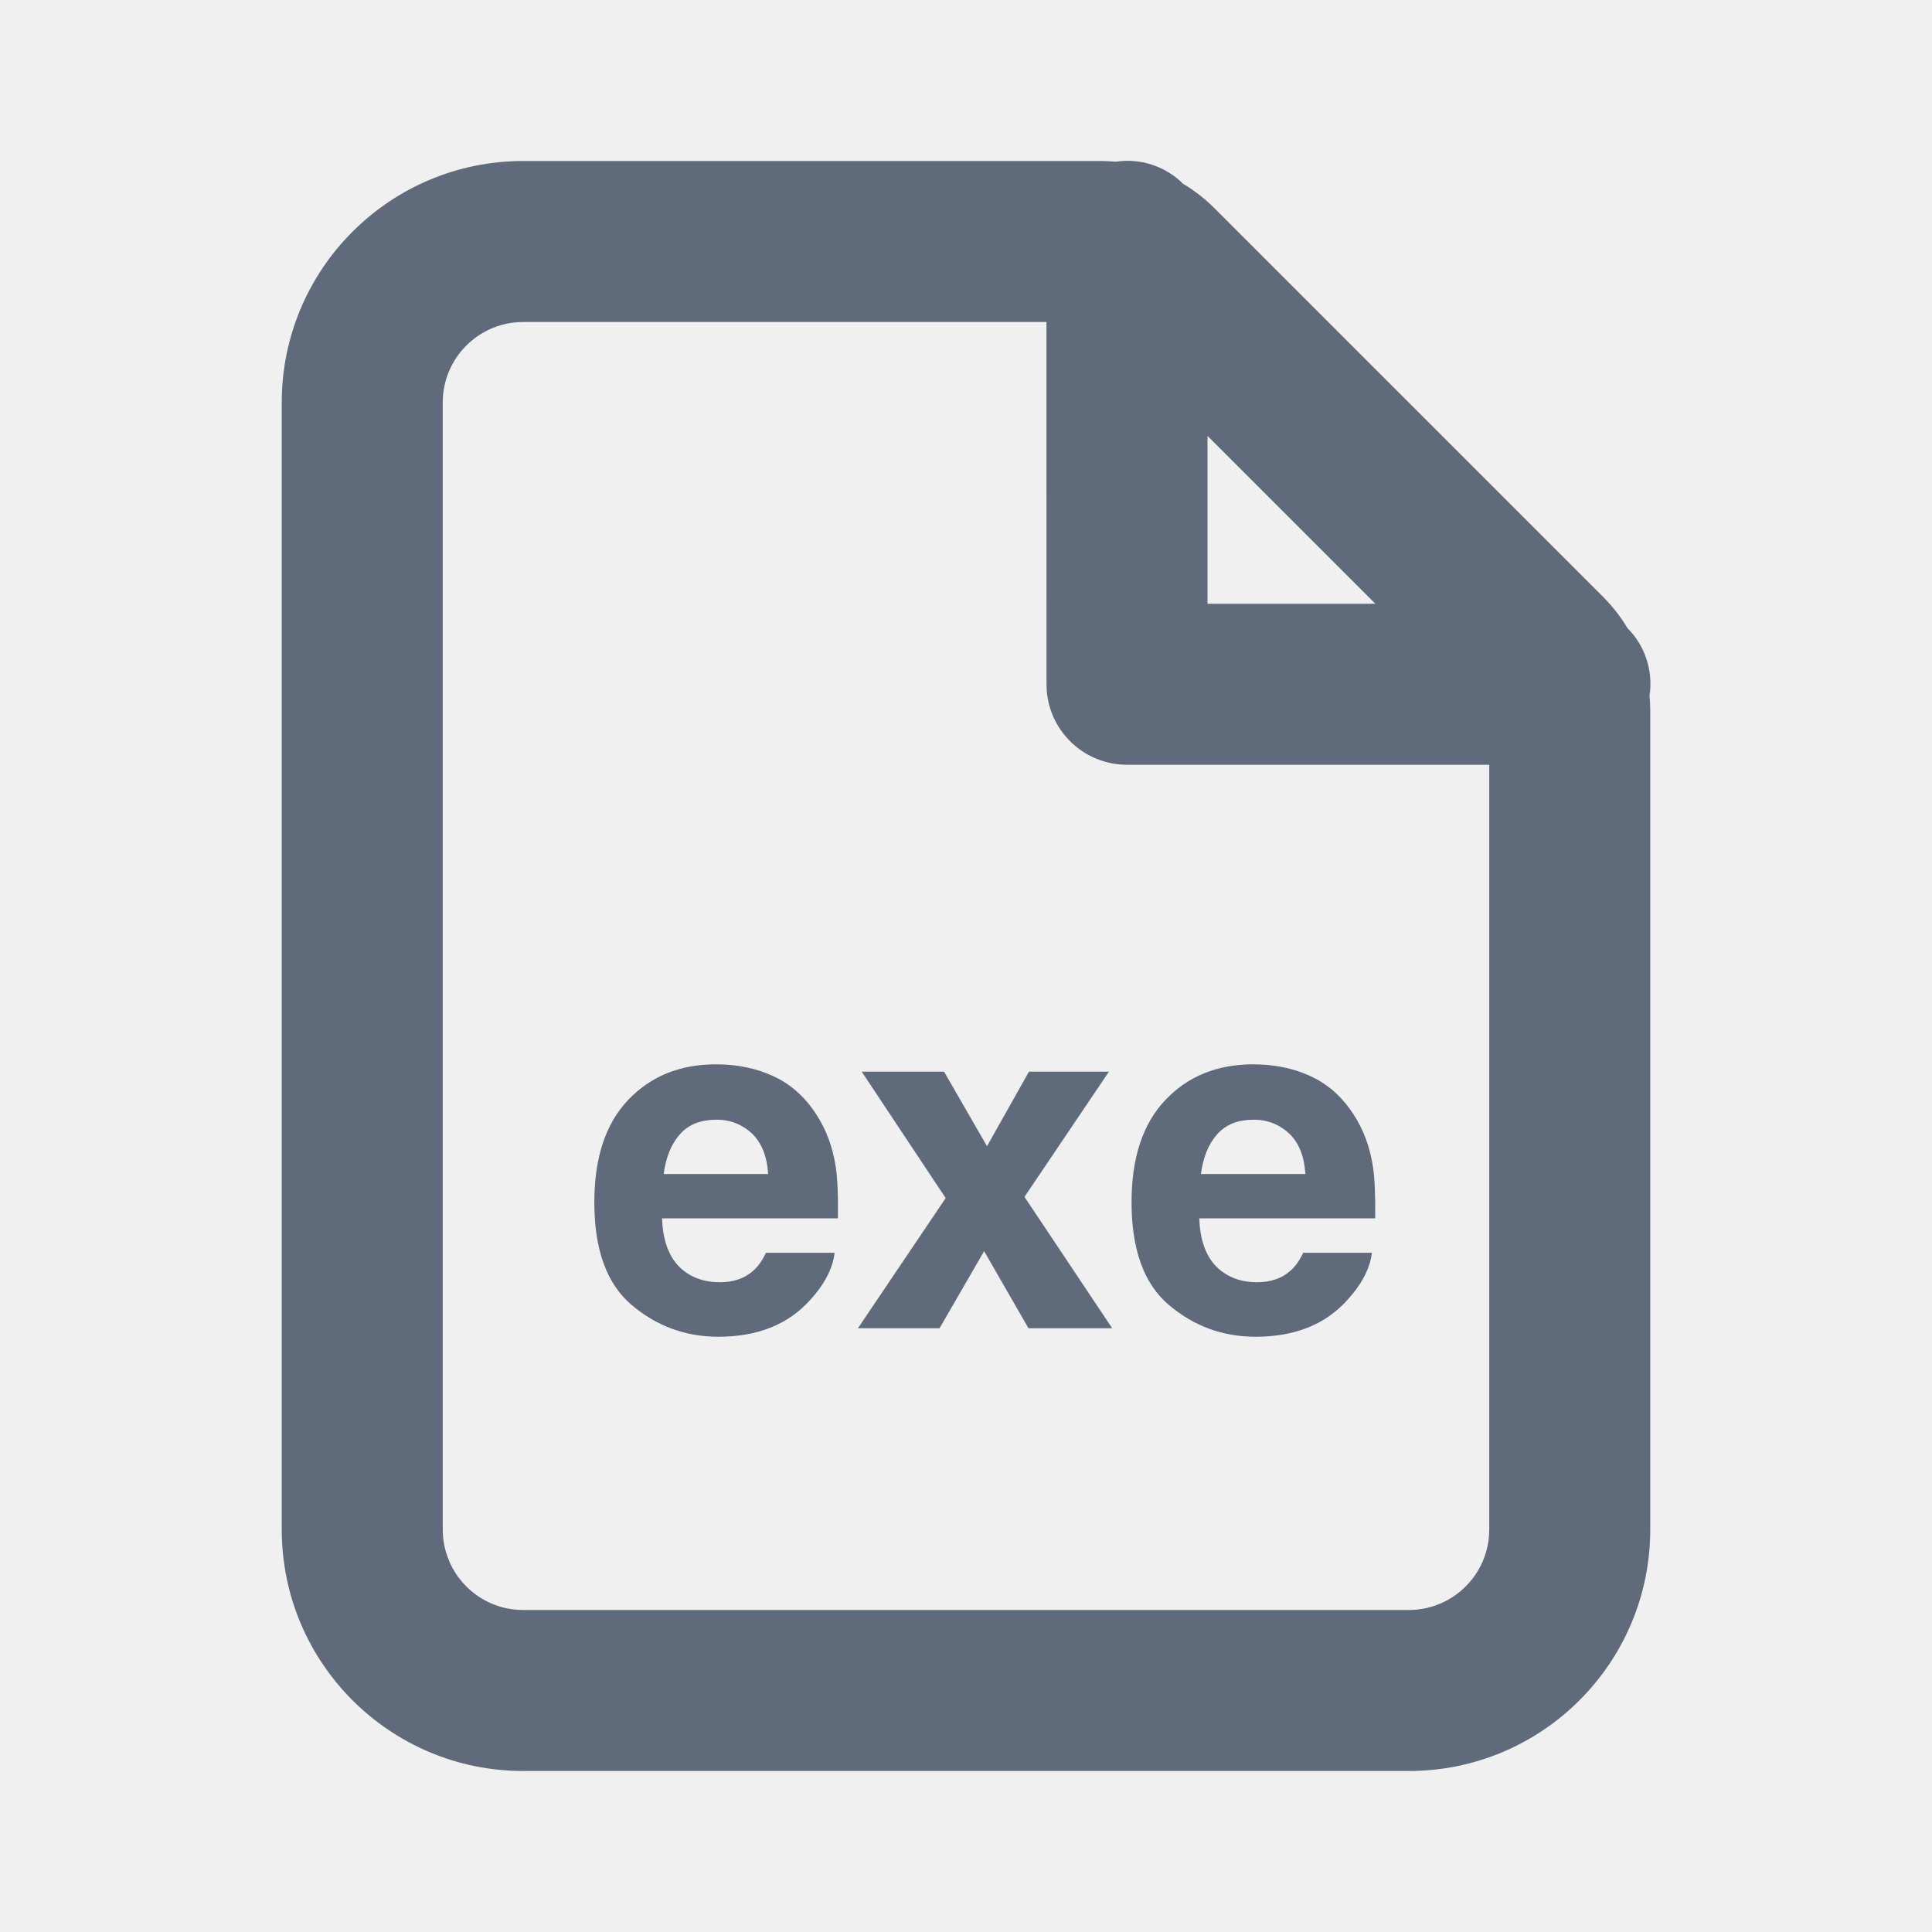
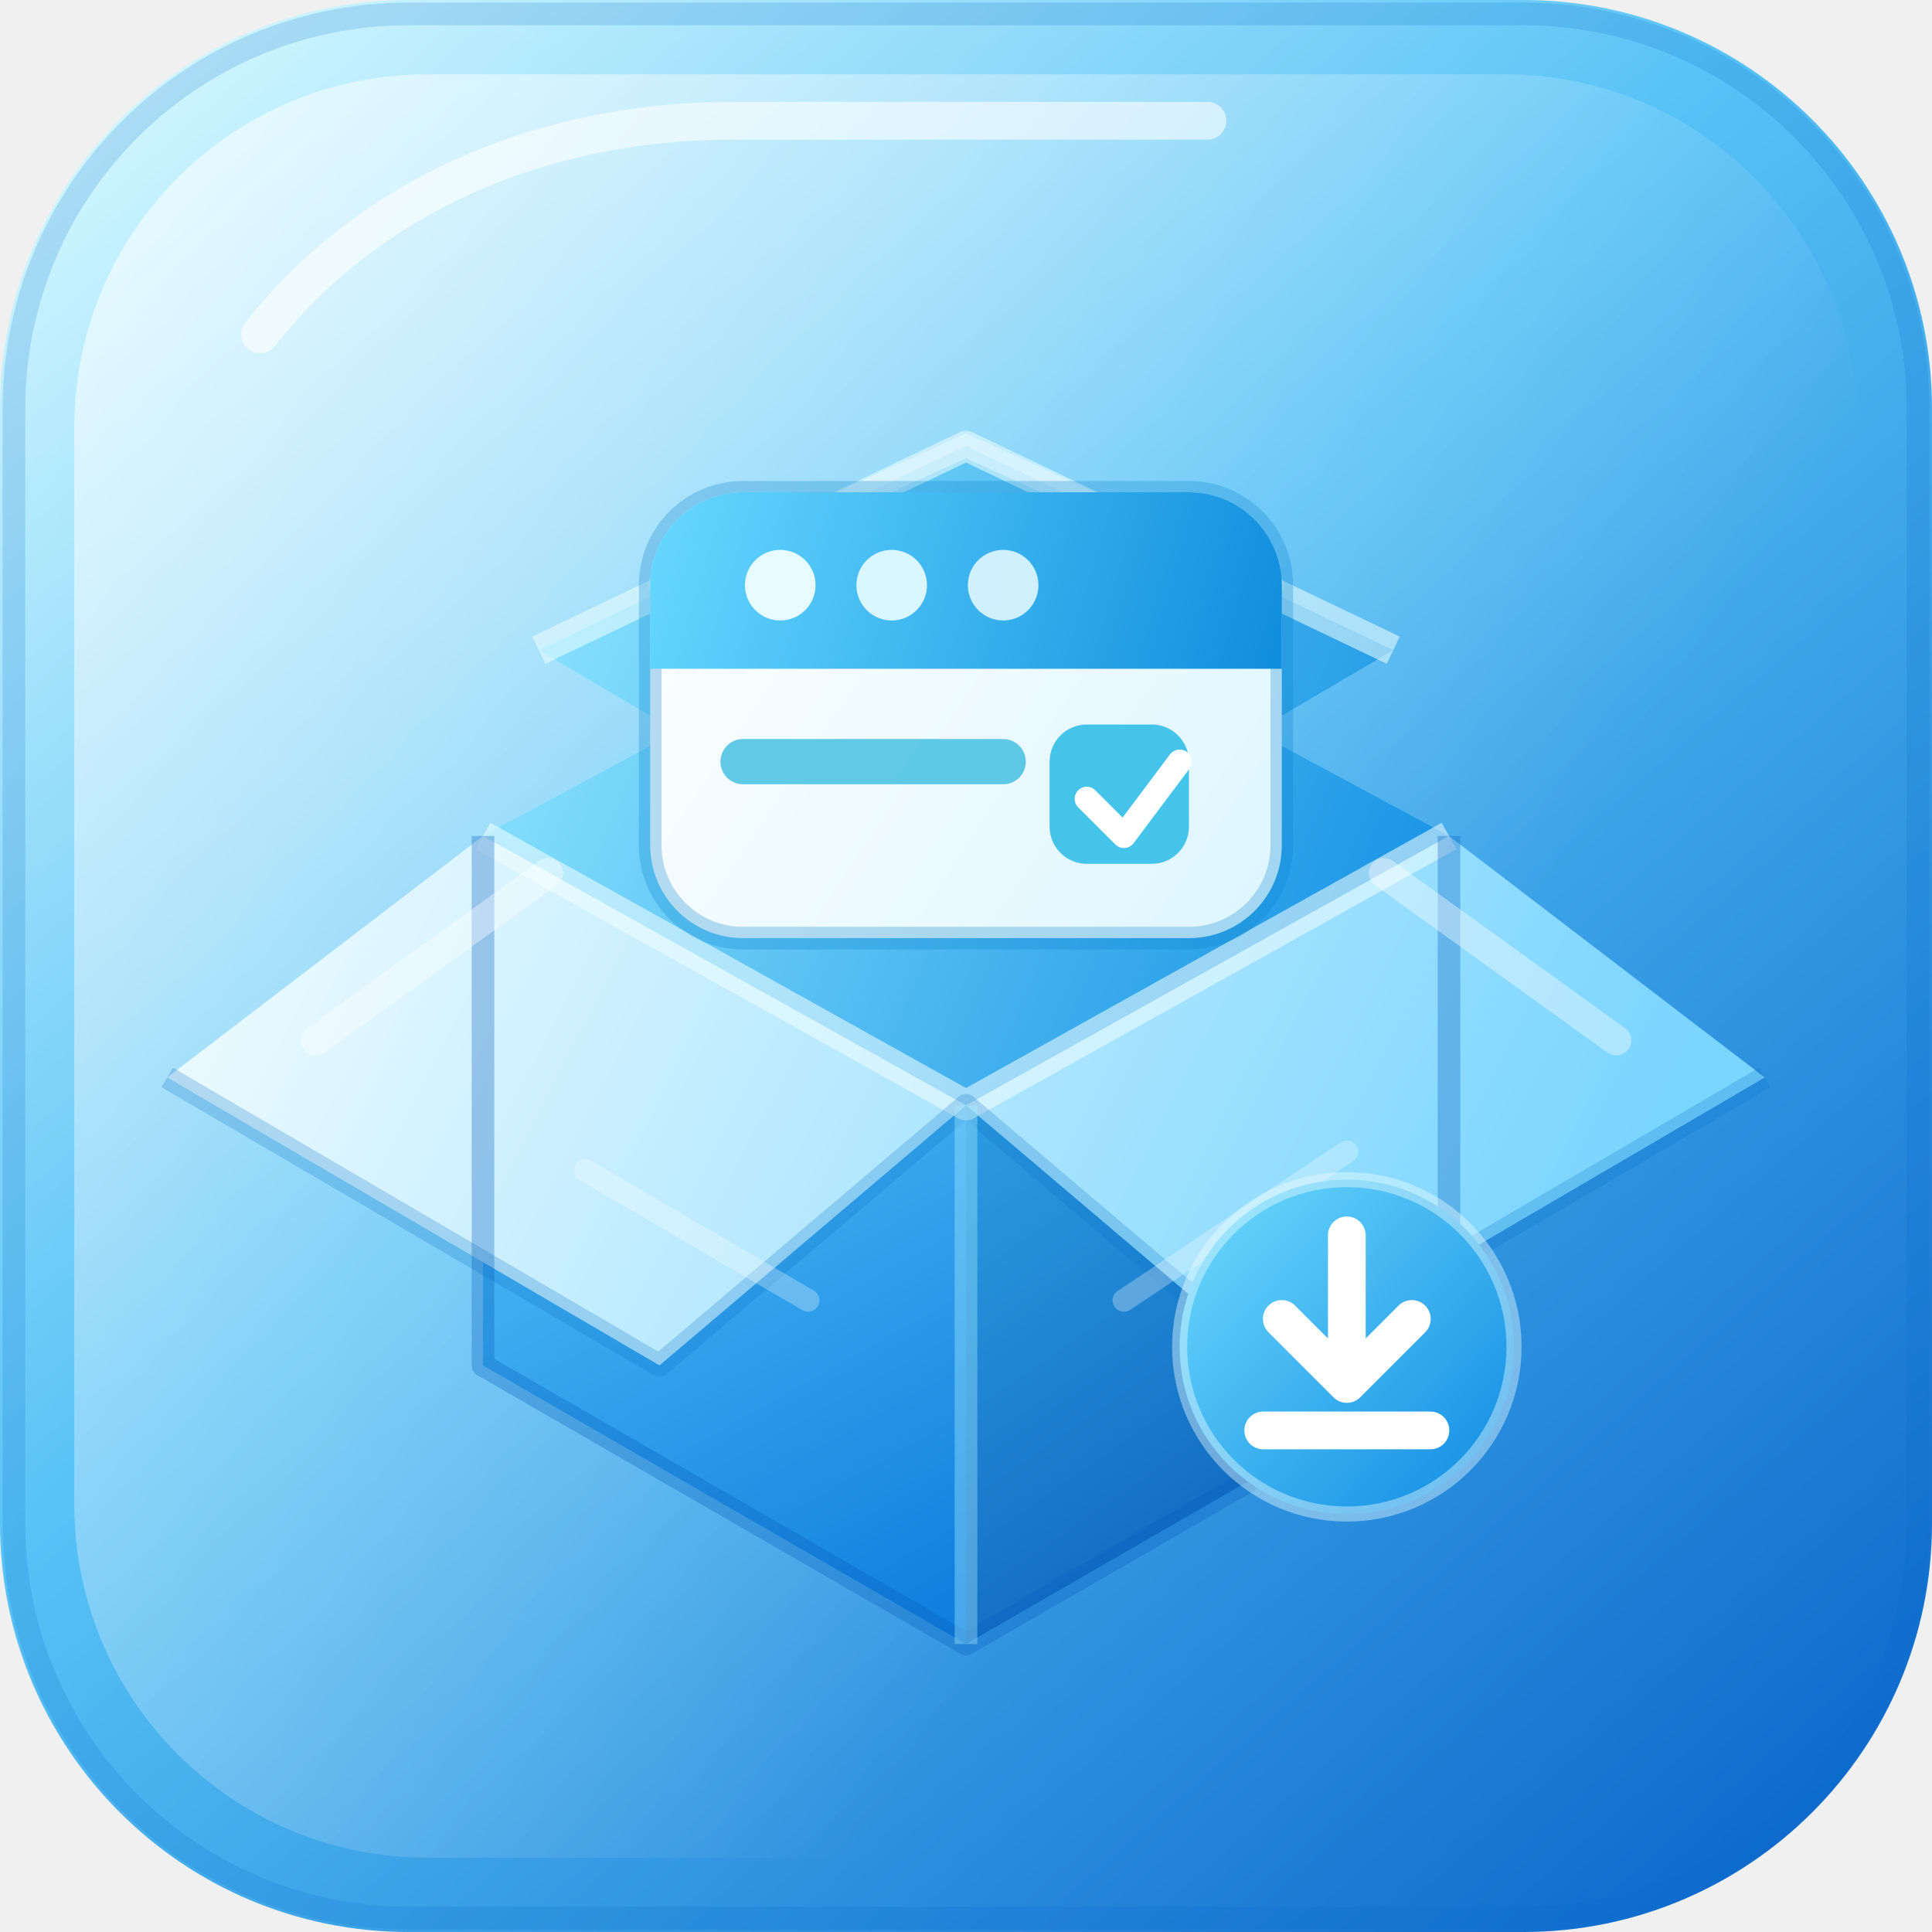
- <svg xmlns="http://www.w3.org/2000/svg" t="1774969172543" class="icon" viewBox="0 0 1024 1024" version="1.1" p-id="12144" width="32" height="32">
-   <path d="M627.499 97.835l-0.363-0.384c5.973 3.563 11.52 7.893 16.533 12.885l205.995 205.995c5.013 5.013 9.323 10.56 12.885 16.533a41.813 41.813 0 0 1 11.733 35.883c0.256 2.624 0.384 5.269 0.384 7.936V810.667a128 128 0 0 1-128 128H277.333a128 128 0 0 1-128-128V213.333a128 128 0 0 1 128-128h305.984c2.667 0 5.333 0.128 7.979 0.363l0.64-0.064a41.749 41.749 0 0 1 35.563 12.203zM554.667 170.667H277.333a42.667 42.667 0 0 0-42.56 39.467L234.667 213.333v597.333a42.667 42.667 0 0 0 39.467 42.56L277.333 853.333h469.333a42.667 42.667 0 0 0 42.56-39.467L789.333 810.667V405.333h-192a42.667 42.667 0 0 1-42.56-39.467L554.667 362.667l-0.021-192z m-175.147 393.451c11.307 0 21.525 2.133 30.613 6.4 9.067 4.224 16.576 10.944 22.485 20.117 5.333 8.064 8.789 17.451 10.389 28.117 0.917 6.251 1.28 15.253 1.109 27.008h-93.227l0.256 3.968c1.131 11.563 5.333 19.84 12.587 24.768 4.928 3.413 10.859 5.12 17.771 5.12 7.339 0 13.291-2.069 17.877-6.251 2.496-2.24 4.693-5.376 6.613-9.365h36.373l-0.491 3.029c-1.515 7.104-5.547 14.293-12.117 21.589-11.669 13.248-28.011 19.883-49.003 19.883-17.344 0-32.64-5.589-45.867-16.747-13.269-11.179-19.883-29.333-19.883-54.507 0-23.573 5.973-41.664 17.92-54.251 11.968-12.587 27.499-18.88 46.571-18.88z m284.736 0c11.328 0 21.547 2.133 30.613 6.4 9.088 4.224 16.597 10.944 22.507 20.117 5.333 8.064 8.789 17.451 10.368 28.117 0.917 6.251 1.28 15.253 1.131 27.008h-93.248l0.256 3.968c1.131 11.563 5.333 19.84 12.608 24.768 4.907 3.413 10.837 5.12 17.749 5.12 7.339 0 13.312-2.069 17.877-6.251 2.517-2.24 4.715-5.376 6.613-9.365h36.395l-0.491 3.029c-1.536 7.104-5.568 14.293-12.139 21.589-11.669 13.248-27.989 19.883-49.003 19.883-17.323 0-32.619-5.589-45.867-16.747-13.248-11.179-19.883-29.333-19.883-54.507 0-23.573 5.973-41.664 17.941-54.251 11.947-12.587 27.477-18.88 46.571-18.88z m-163.883 3.883l22.763 39.509 22.229-39.509h42.389l-44.757 66.368L589.483 704h-44.373l-23.509-40.875L497.984 704h-43.264l46.507-68.992-44.501-67.008h43.627z m-120.875 25.493c-8.256 0-14.635 2.581-19.2 7.765-4.523 5.163-7.381 12.16-8.533 20.992h55.36c-0.576-9.408-3.435-16.555-8.555-21.44a26.581 26.581 0 0 0-19.072-7.317z m284.757 0c-8.256 0-14.656 2.581-19.2 7.765-4.544 5.163-7.381 12.16-8.555 20.992h55.381c-0.597-9.408-3.435-16.555-8.576-21.44a26.581 26.581 0 0 0-19.051-7.317zM640 231.04V320h88.981L640 231.019z" fill="#5F6A7A" p-id="12145" />
+ <svg xmlns="http://www.w3.org/2000/svg" width="256" height="256" viewBox="0 0 256 256" fill="none">
+   <g clip-path="url(#clip0_33_292)">
+     <path d="M201.846 0H54.154C24.245 0 0 24.245 0 54.154V201.846C0 231.755 24.245 256 54.154 256H201.846C231.755 256 256 231.755 256 201.846V54.154C256 24.245 231.755 0 201.846 0Z" fill="url(#paint0_linear_33_292)" />
+     <path d="M199.384 9.846H56.615C30.785 9.846 9.846 30.785 9.846 56.615V199.385C9.846 225.215 30.785 246.154 56.615 246.154H199.384C225.214 246.154 246.153 225.215 246.153 199.385V56.615C246.153 30.785 225.214 9.846 199.384 9.846Z" fill="url(#paint1_linear_33_292)" />
+     <path d="M201.846 1.846H54.153C25.265 1.846 1.846 25.265 1.846 54.154V201.846C1.846 230.735 25.265 254.154 54.153 254.154H201.846C230.734 254.154 254.153 230.735 254.153 201.846V54.154C254.153 25.265 230.734 1.846 201.846 1.846Z" stroke="#0B6ECC" stroke-opacity="0.18" stroke-width="3" />
+     <path d="M71.385 86.154L128 59.077L184.616 86.154L128 119.385L71.385 86.154Z" fill="url(#paint2_linear_33_292)" />
+     <path d="M71.385 86.154L128 59.077L184.616 86.154" stroke="#EAFDFF" stroke-opacity="0.56" stroke-width="4" stroke-linejoin="round" />
+     <path d="M87.385 77.539L128 59.077L168.616 77.539" stroke="white" stroke-opacity="0.34" stroke-width="3" stroke-linecap="round" />
+     <path d="M64 110.769L128 146.461V217.846L64 180.923V110.769Z" fill="url(#paint3_linear_33_292)" />
+     <path d="M192 110.769L128 146.461V217.846L192 180.923V110.769Z" fill="url(#paint4_linear_33_292)" />
+     <path d="M64 110.769L128 146.461L192 110.769L128 76.308L64 110.769Z" fill="url(#paint5_linear_33_292)" />
+     <path d="M64.001 110.769L22.154 142.769L87.385 180.923L128 146.461L64.001 110.769Z" fill="url(#paint6_linear_33_292)" />
+     <path d="M192 110.769L233.846 142.769L168.615 180.923L128 146.461L192 110.769Z" fill="url(#paint7_linear_33_292)" />
+     <path d="M64 110.769L128 146.461L192 110.769" stroke="#F0FDFF" stroke-opacity="0.56" stroke-width="4" stroke-linejoin="round" />
+     <path d="M22.154 142.769L87.385 180.923L128 146.461L168.616 180.923L233.847 142.769" stroke="#0A72C7" stroke-opacity="0.24" stroke-width="3" stroke-linejoin="round" />
+     <path d="M64 110.769V180.923L128 217.846L192 180.923V110.769" stroke="#075EBB" stroke-opacity="0.32" stroke-width="3" stroke-linejoin="round" />
+     <path d="M128 146.461V217.846" stroke="#A7EEFF" stroke-opacity="0.38" stroke-width="3" />
+     <path d="M77.538 155.077L107.077 172.308M178.461 152.615L148.923 172.308" stroke="white" stroke-opacity="0.28" stroke-width="3" stroke-linecap="round" />
+     <path d="M157.539 65.231H98.462C91.665 65.231 86.154 70.741 86.154 77.539V112C86.154 118.798 91.665 124.308 98.462 124.308H157.539C164.336 124.308 169.847 118.798 169.847 112V77.539C169.847 70.741 164.336 65.231 157.539 65.231Z" fill="url(#paint8_linear_33_292)" />
+     <path d="M157.539 65.231H98.462C91.665 65.231 86.154 70.741 86.154 77.539V112C86.154 118.798 91.665 124.308 98.462 124.308H157.539C164.336 124.308 169.847 118.798 169.847 112V77.539C169.847 70.741 164.336 65.231 157.539 65.231Z" stroke="#0A82CC" stroke-opacity="0.28" stroke-width="3" />
+     <path d="M86.154 77.539C86.154 70.741 91.665 65.231 98.462 65.231H157.539C164.336 65.231 169.847 70.741 169.847 77.539V88.616H86.154V77.539Z" fill="url(#paint9_linear_33_292)" />
+     <path d="M103.385 82.216C105.968 82.216 108.062 80.122 108.062 77.539C108.062 74.956 105.968 72.862 103.385 72.862C100.802 72.862 98.708 74.956 98.708 77.539C98.708 80.122 100.802 82.216 103.385 82.216Z" fill="#E7FCFF" />
+     <path d="M118.154 82.216C120.737 82.216 122.831 80.122 122.831 77.539C122.831 74.956 120.737 72.862 118.154 72.862C115.571 72.862 113.478 74.956 113.478 77.539C113.478 80.122 115.571 82.216 118.154 82.216Z" fill="#E7FCFF" fill-opacity="0.92" />
+     <path d="M132.923 82.216C135.506 82.216 137.6 80.122 137.6 77.539C137.6 74.956 135.506 72.862 132.923 72.862C130.34 72.862 128.246 74.956 128.246 77.539C128.246 80.122 130.34 82.216 132.923 82.216Z" fill="#E7FCFF" fill-opacity="0.86" />
+     <path d="M98.462 100.923H132.923" stroke="#28B6DD" stroke-opacity="0.72" stroke-width="6" stroke-linecap="round" />
+     <path d="M152.616 96H144C141.281 96 139.077 98.204 139.077 100.923V109.538C139.077 112.257 141.281 114.462 144 114.462H152.616C155.335 114.462 157.539 112.257 157.539 109.538V100.923C157.539 98.204 155.335 96 152.616 96Z" fill="#34BFE8" fill-opacity="0.9" />
+     <path d="M144 105.846L148.923 110.769L156.308 100.923" stroke="white" stroke-width="3.2" stroke-linecap="round" stroke-linejoin="round" />
+     <path d="M178.461 200.615C190.697 200.615 200.615 190.697 200.615 178.461C200.615 166.226 190.697 156.308 178.461 156.308C166.226 156.308 156.308 166.226 156.308 178.461C156.308 190.697 166.226 200.615 178.461 200.615Z" fill="url(#paint10_linear_33_292)" />
+     <path d="M178.461 200.615C190.697 200.615 200.615 190.697 200.615 178.461C200.615 166.226 190.697 156.308 178.461 156.308C166.226 156.308 156.308 166.226 156.308 178.461C156.308 190.697 166.226 200.615 178.461 200.615Z" stroke="#ECFDFF" stroke-opacity="0.42" stroke-width="2" />
+     <path d="M178.462 163.692V180.923" stroke="white" stroke-width="5" stroke-linecap="round" />
+     <path d="M169.846 174.769L178.461 183.384L187.076 174.769" stroke="white" stroke-width="5" stroke-linecap="round" stroke-linejoin="round" />
+     <path d="M167.385 189.539H189.539" stroke="white" stroke-width="5" stroke-linecap="round" />
+     <path d="M34.462 44.308C48 27.077 70.154 16 97.231 16H160" stroke="white" stroke-opacity="0.58" stroke-width="5" stroke-linecap="round" />
+     <path d="M41.846 137.846L72.615 115.692M183.384 115.692L214.153 137.846" stroke="white" stroke-opacity="0.38" stroke-width="4" stroke-linecap="round" />
+   </g>
+   <defs>
+     <linearGradient id="paint0_linear_33_292" x1="19.692" y1="4.923" x2="233.846" y2="251.077" gradientUnits="userSpaceOnUse">
+       <stop stop-color="#D3F7FF" />
+       <stop offset="0.43" stop-color="#57C2F6" />
+       <stop offset="1" stop-color="#0C69CC" />
+     </linearGradient>
+     <linearGradient id="paint1_linear_33_292" x1="34.461" y1="12.308" x2="196.923" y2="128" gradientUnits="userSpaceOnUse">
+       <stop stop-color="white" stop-opacity="0.54" />
+       <stop offset="1" stop-color="white" stop-opacity="0" />
+     </linearGradient>
+     <linearGradient id="paint2_linear_33_292" x1="66.462" y1="71.385" x2="192" y2="125.539" gradientUnits="userSpaceOnUse">
+       <stop stop-color="#8FE6FF" />
+       <stop offset="1" stop-color="#1591E4" />
+     </linearGradient>
+     <linearGradient id="paint3_linear_33_292" x1="68.923" y1="115.692" x2="125.538" y2="216.615" gradientUnits="userSpaceOnUse">
+       <stop stop-color="#61D0FF" />
+       <stop offset="1" stop-color="#0E7DDD" />
+     </linearGradient>
+     <linearGradient id="paint4_linear_33_292" x1="128" y1="113.231" x2="194.462" y2="209.231" gradientUnits="userSpaceOnUse">
+       <stop stop-color="#38B1F2" />
+       <stop offset="1" stop-color="#085AB4" />
+     </linearGradient>
+     <linearGradient id="paint5_linear_33_292" x1="66.462" y1="71.385" x2="192" y2="125.538" gradientUnits="userSpaceOnUse">
+       <stop stop-color="#8FE6FF" />
+       <stop offset="1" stop-color="#1591E4" />
+     </linearGradient>
+     <linearGradient id="paint6_linear_33_292" x1="41.847" y1="81.231" x2="209.231" y2="167.384" gradientUnits="userSpaceOnUse">
+       <stop stop-color="#F1FCFF" />
+       <stop offset="1" stop-color="#7AD5FF" />
+     </linearGradient>
+     <linearGradient id="paint7_linear_33_292" x1="41.846" y1="81.231" x2="209.231" y2="167.384" gradientUnits="userSpaceOnUse">
+       <stop stop-color="#F1FCFF" />
+       <stop offset="1" stop-color="#7AD5FF" />
+     </linearGradient>
+     <linearGradient id="paint8_linear_33_292" x1="86.154" y1="64" x2="169.847" y2="120.616" gradientUnits="userSpaceOnUse">
+       <stop stop-color="white" />
+       <stop offset="1" stop-color="#DDF6FF" />
+     </linearGradient>
+     <linearGradient id="paint9_linear_33_292" x1="87.385" y1="65.231" x2="169.847" y2="89.846" gradientUnits="userSpaceOnUse">
+       <stop stop-color="#66D8FF" />
+       <stop offset="1" stop-color="#0E8DDD" />
+     </linearGradient>
+     <linearGradient id="paint10_linear_33_292" x1="153.846" y1="155.077" x2="201.846" y2="201.846" gradientUnits="userSpaceOnUse">
+       <stop stop-color="#73DFFF" />
+       <stop offset="1" stop-color="#0B87E1" />
+     </linearGradient>
+     <clipPath id="clip0_33_292">
+       <rect width="256" height="256" fill="white" />
+     </clipPath>
+   </defs>
</svg>
